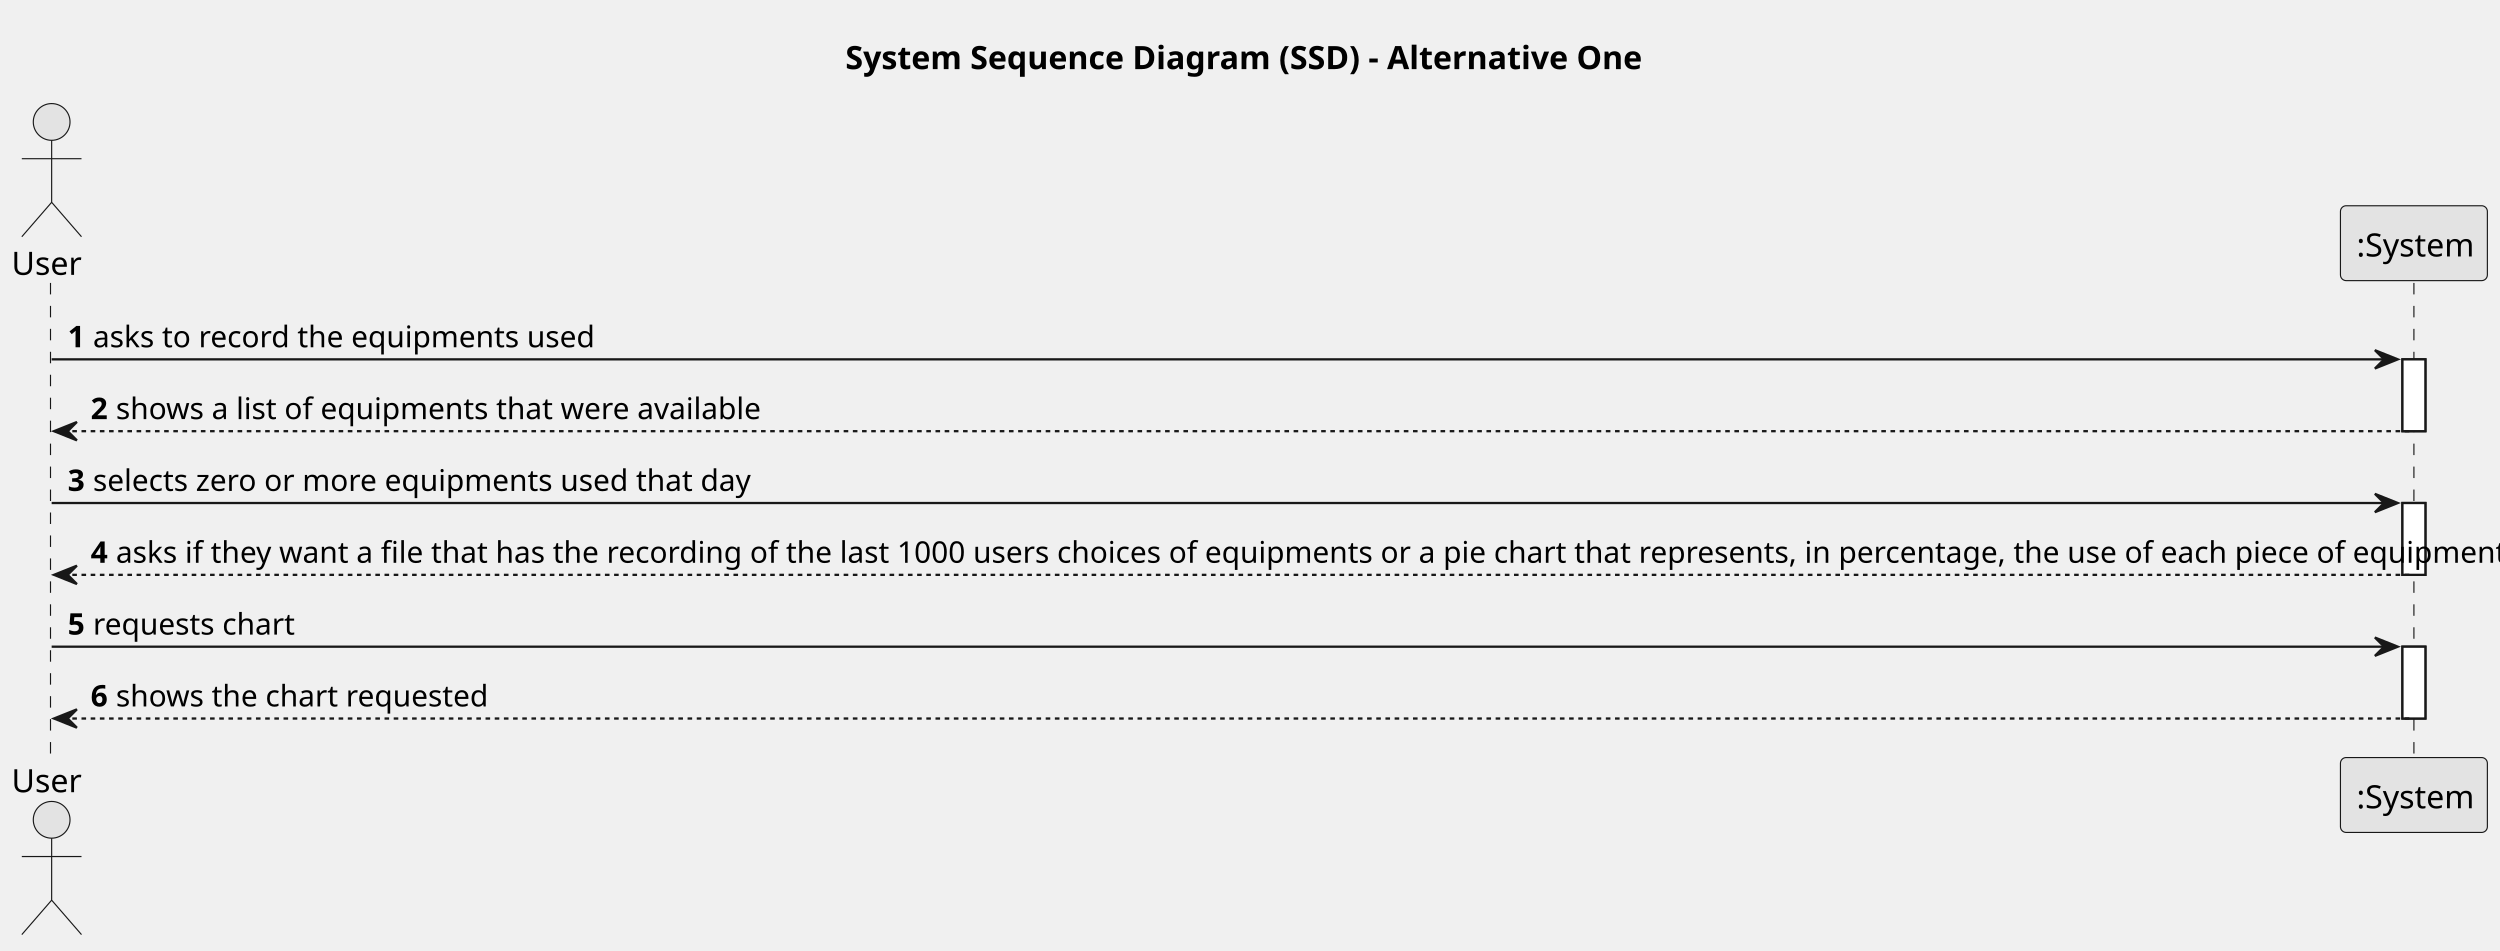
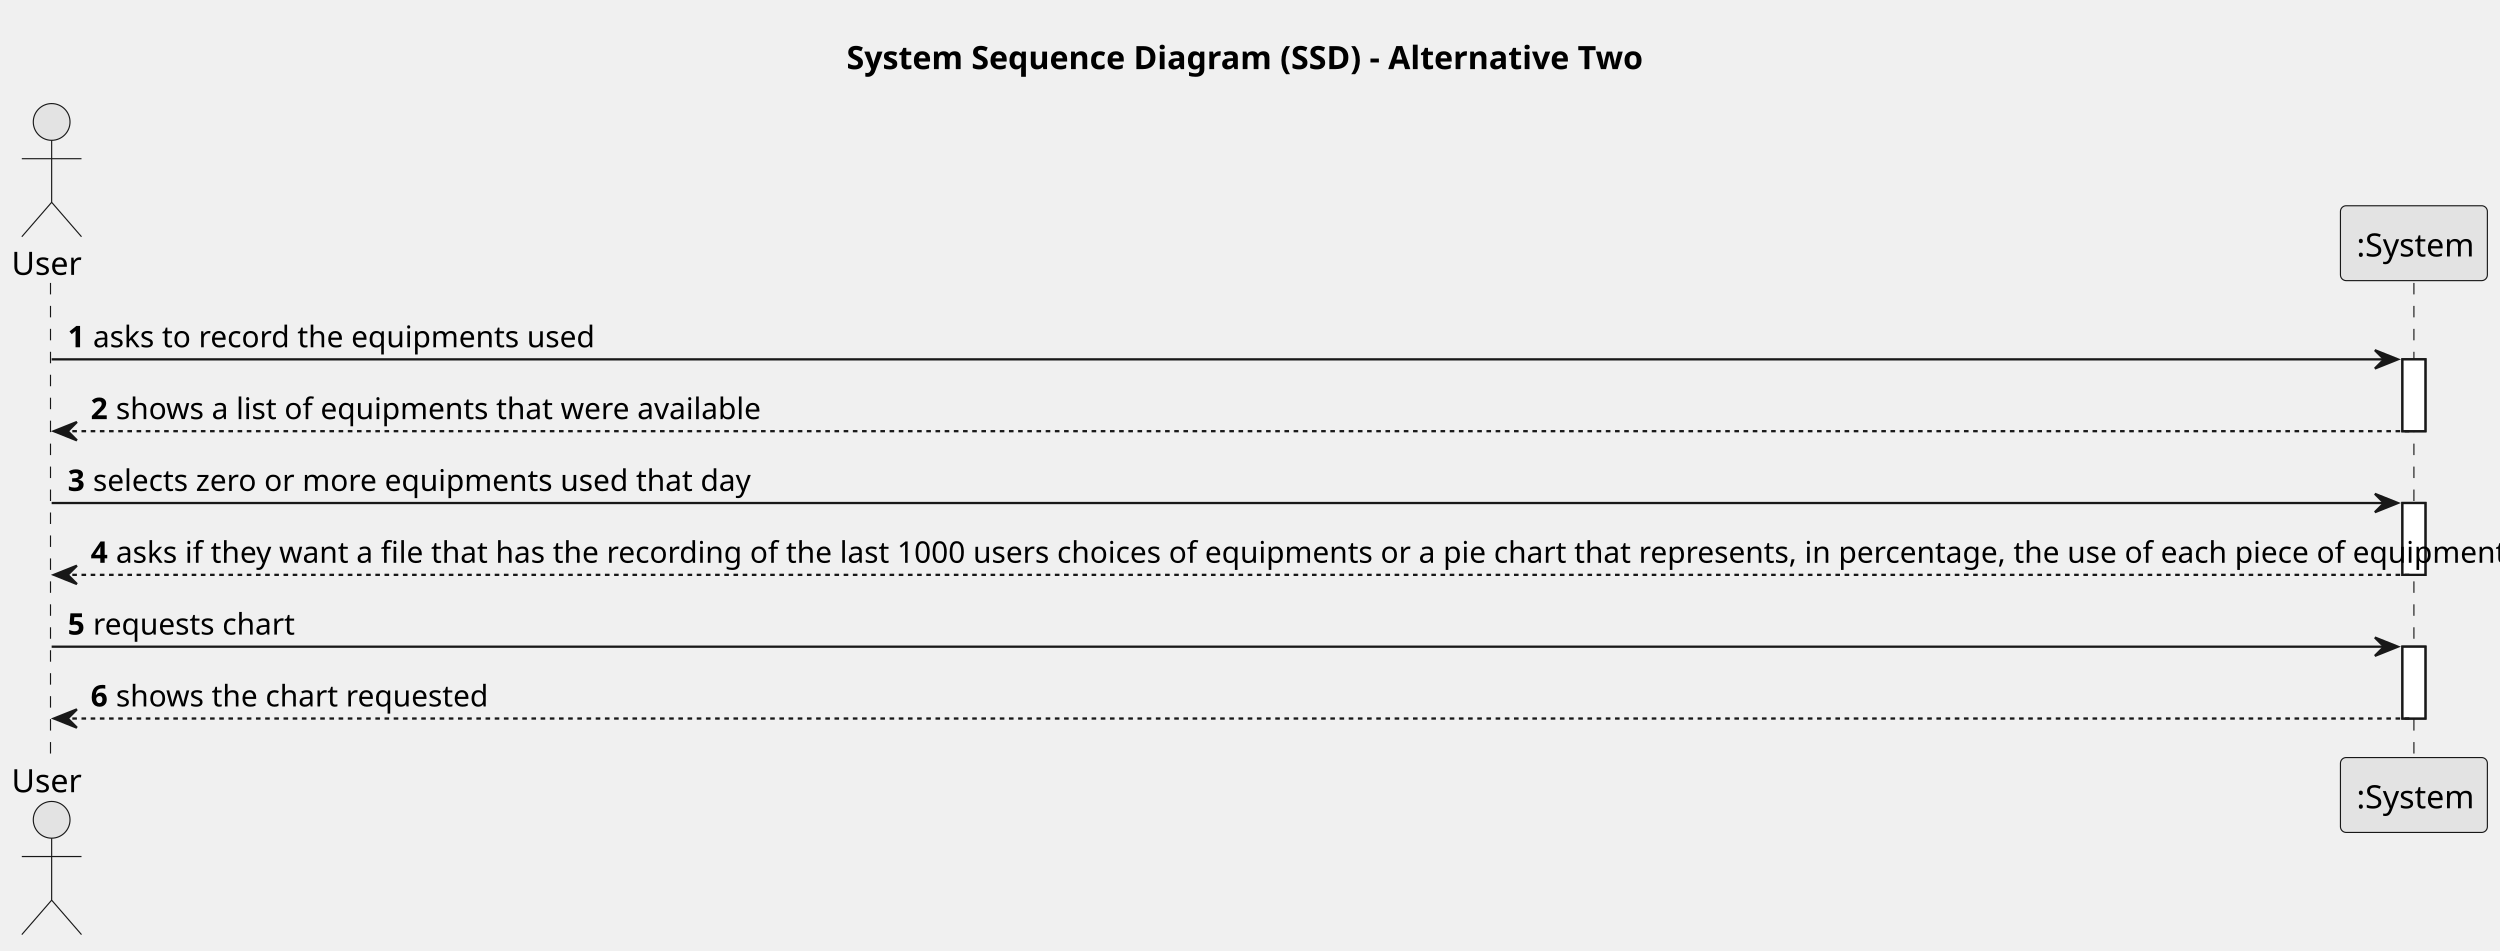
<svg xmlns="http://www.w3.org/2000/svg" contentStyleType="text/css" height="414px" preserveAspectRatio="none" style="width:1089px;height:414px;background:#FFFFFF;" version="1.1" viewBox="0 0 1089 414" width="1089px" zoomAndPan="magnify">
  <defs />
  <g>
-     <text fill="#000000" font-family="sans-serif" font-size="14" font-weight="bold" lengthAdjust="spacing" textLength="351" x="368.25" y="30.107">System Sequence Diagram (SSD) - Alternative One</text>
+     <text fill="#000000" font-family="sans-serif" font-size="14" font-weight="bold" lengthAdjust="spacing" textLength="350" x="368.75" y="30.107">System Sequence Diagram (SSD) - Alternative Two</text>
    <rect fill="#FFFFFF" height="31.291" style="stroke:#181818;stroke-width:1.0;" width="10" x="1046.5" y="156.533" />
    <rect fill="#FFFFFF" height="31.291" style="stroke:#181818;stroke-width:1.0;" width="10" x="1046.5" y="219.115" />
    <rect fill="#FFFFFF" height="31.291" style="stroke:#181818;stroke-width:1.0;" width="10" x="1046.5" y="281.697" />
    <line style="stroke:#181818;stroke-width:0.5;stroke-dasharray:5.0,5.0;" x1="22" x2="22" y1="123.242" y2="330.988" />
    <line style="stroke:#181818;stroke-width:0.5;stroke-dasharray:5.0,5.0;" x1="1051.5" x2="1051.5" y1="123.242" y2="330.988" />
    <text fill="#000000" font-family="sans-serif" font-size="14" lengthAdjust="spacing" textLength="29" x="5" y="119.728">User</text>
    <ellipse cx="22.5" cy="53.121" fill="#E3E3E3" rx="8" ry="8" style="stroke:#181818;stroke-width:0.5;" />
    <path d="M22.5,61.121 L22.5,88.121 M9.5,69.121 L35.5,69.121 M22.5,88.121 L9.5,103.121 M22.5,88.121 L35.5,103.121 " fill="none" style="stroke:#181818;stroke-width:0.5;" />
    <text fill="#000000" font-family="sans-serif" font-size="14" lengthAdjust="spacing" textLength="29" x="5" y="345.096">User</text>
    <ellipse cx="22.5" cy="357.109" fill="#E3E3E3" rx="8" ry="8" style="stroke:#181818;stroke-width:0.5;" />
    <path d="M22.5,365.109 L22.5,392.109 M9.5,373.109 L35.5,373.109 M22.5,392.109 L9.5,407.109 M22.5,392.109 L35.5,407.109 " fill="none" style="stroke:#181818;stroke-width:0.5;" />
    <rect fill="#E3E3E3" height="32.621" rx="2.5" ry="2.5" style="stroke:#181818;stroke-width:0.5;" width="64" x="1019.5" y="89.621" />
    <text fill="#000000" font-family="sans-serif" font-size="14" lengthAdjust="spacing" textLength="50" x="1026.5" y="111.728">:System</text>
    <rect fill="#E3E3E3" height="32.621" rx="2.5" ry="2.5" style="stroke:#181818;stroke-width:0.5;" width="64" x="1019.5" y="329.988" />
    <text fill="#000000" font-family="sans-serif" font-size="14" lengthAdjust="spacing" textLength="50" x="1026.5" y="352.096">:System</text>
    <rect fill="#FFFFFF" height="31.291" style="stroke:#181818;stroke-width:1.0;" width="10" x="1046.5" y="156.533" />
    <rect fill="#FFFFFF" height="31.291" style="stroke:#181818;stroke-width:1.0;" width="10" x="1046.5" y="219.115" />
    <rect fill="#FFFFFF" height="31.291" style="stroke:#181818;stroke-width:1.0;" width="10" x="1046.5" y="281.697" />
    <polygon fill="#181818" points="1034.5,152.533,1044.5,156.533,1034.5,160.533,1038.5,156.533" style="stroke:#181818;stroke-width:1.0;" />
    <line style="stroke:#181818;stroke-width:1.0;" x1="22.5" x2="1040.5" y1="156.533" y2="156.533" />
    <text fill="#000000" font-family="sans-serif" font-size="13" font-weight="bold" lengthAdjust="spacing" textLength="7" x="29.5" y="151.27">1</text>
    <text fill="#000000" font-family="sans-serif" font-size="13" lengthAdjust="spacing" textLength="208" x="40.5" y="151.27">asks to record the equipments used</text>
    <polygon fill="#181818" points="33.5,183.824,23.5,187.824,33.5,191.824,29.5,187.824" style="stroke:#181818;stroke-width:1.0;" />
    <line style="stroke:#181818;stroke-width:1.0;stroke-dasharray:2.0,2.0;" x1="27.5" x2="1050.5" y1="187.824" y2="187.824" />
    <text fill="#000000" font-family="sans-serif" font-size="13" font-weight="bold" lengthAdjust="spacing" textLength="7" x="39.5" y="182.561">2</text>
    <text fill="#000000" font-family="sans-serif" font-size="13" lengthAdjust="spacing" textLength="264" x="50.5" y="182.561">shows a list of equipments that were available</text>
    <polygon fill="#181818" points="1034.5,215.115,1044.5,219.115,1034.5,223.115,1038.5,219.115" style="stroke:#181818;stroke-width:1.0;" />
    <line style="stroke:#181818;stroke-width:1.0;" x1="22.5" x2="1040.5" y1="219.115" y2="219.115" />
    <text fill="#000000" font-family="sans-serif" font-size="13" font-weight="bold" lengthAdjust="spacing" textLength="7" x="29.5" y="213.852">3</text>
    <text fill="#000000" font-family="sans-serif" font-size="13" lengthAdjust="spacing" textLength="273" x="40.5" y="213.852">selects zero or more equipments used that day</text>
    <polygon fill="#181818" points="33.5,246.406,23.5,250.406,33.5,254.406,29.5,250.406" style="stroke:#181818;stroke-width:1.0;" />
    <line style="stroke:#181818;stroke-width:1.0;stroke-dasharray:2.0,2.0;" x1="27.5" x2="1050.5" y1="250.406" y2="250.406" />
    <text fill="#000000" font-family="sans-serif" font-size="13" font-weight="bold" lengthAdjust="spacing" textLength="7" x="39.5" y="245.144">4</text>
    <text fill="#000000" font-family="sans-serif" font-size="13" lengthAdjust="spacing" textLength="989" x="50.5" y="245.144">asks if they want a file that has the recording of the last 1000 users choices of equipments or a pie chart that represents, in percentage, the use of each piece of equipment</text>
    <polygon fill="#181818" points="1034.5,277.697,1044.5,281.697,1034.5,285.697,1038.5,281.697" style="stroke:#181818;stroke-width:1.0;" />
    <line style="stroke:#181818;stroke-width:1.0;" x1="22.5" x2="1040.5" y1="281.697" y2="281.697" />
    <text fill="#000000" font-family="sans-serif" font-size="13" font-weight="bold" lengthAdjust="spacing" textLength="7" x="29.5" y="276.435">5</text>
    <text fill="#000000" font-family="sans-serif" font-size="13" lengthAdjust="spacing" textLength="83" x="40.5" y="276.435">requests chart</text>
    <polygon fill="#181818" points="33.5,308.988,23.5,312.988,33.5,316.988,29.5,312.988" style="stroke:#181818;stroke-width:1.0;" />
    <line style="stroke:#181818;stroke-width:1.0;stroke-dasharray:2.0,2.0;" x1="27.5" x2="1050.5" y1="312.988" y2="312.988" />
    <text fill="#000000" font-family="sans-serif" font-size="13" font-weight="bold" lengthAdjust="spacing" textLength="7" x="39.5" y="307.726">6</text>
    <text fill="#000000" font-family="sans-serif" font-size="13" lengthAdjust="spacing" textLength="153" x="50.5" y="307.726">shows the chart requested</text>
  </g>
</svg>
